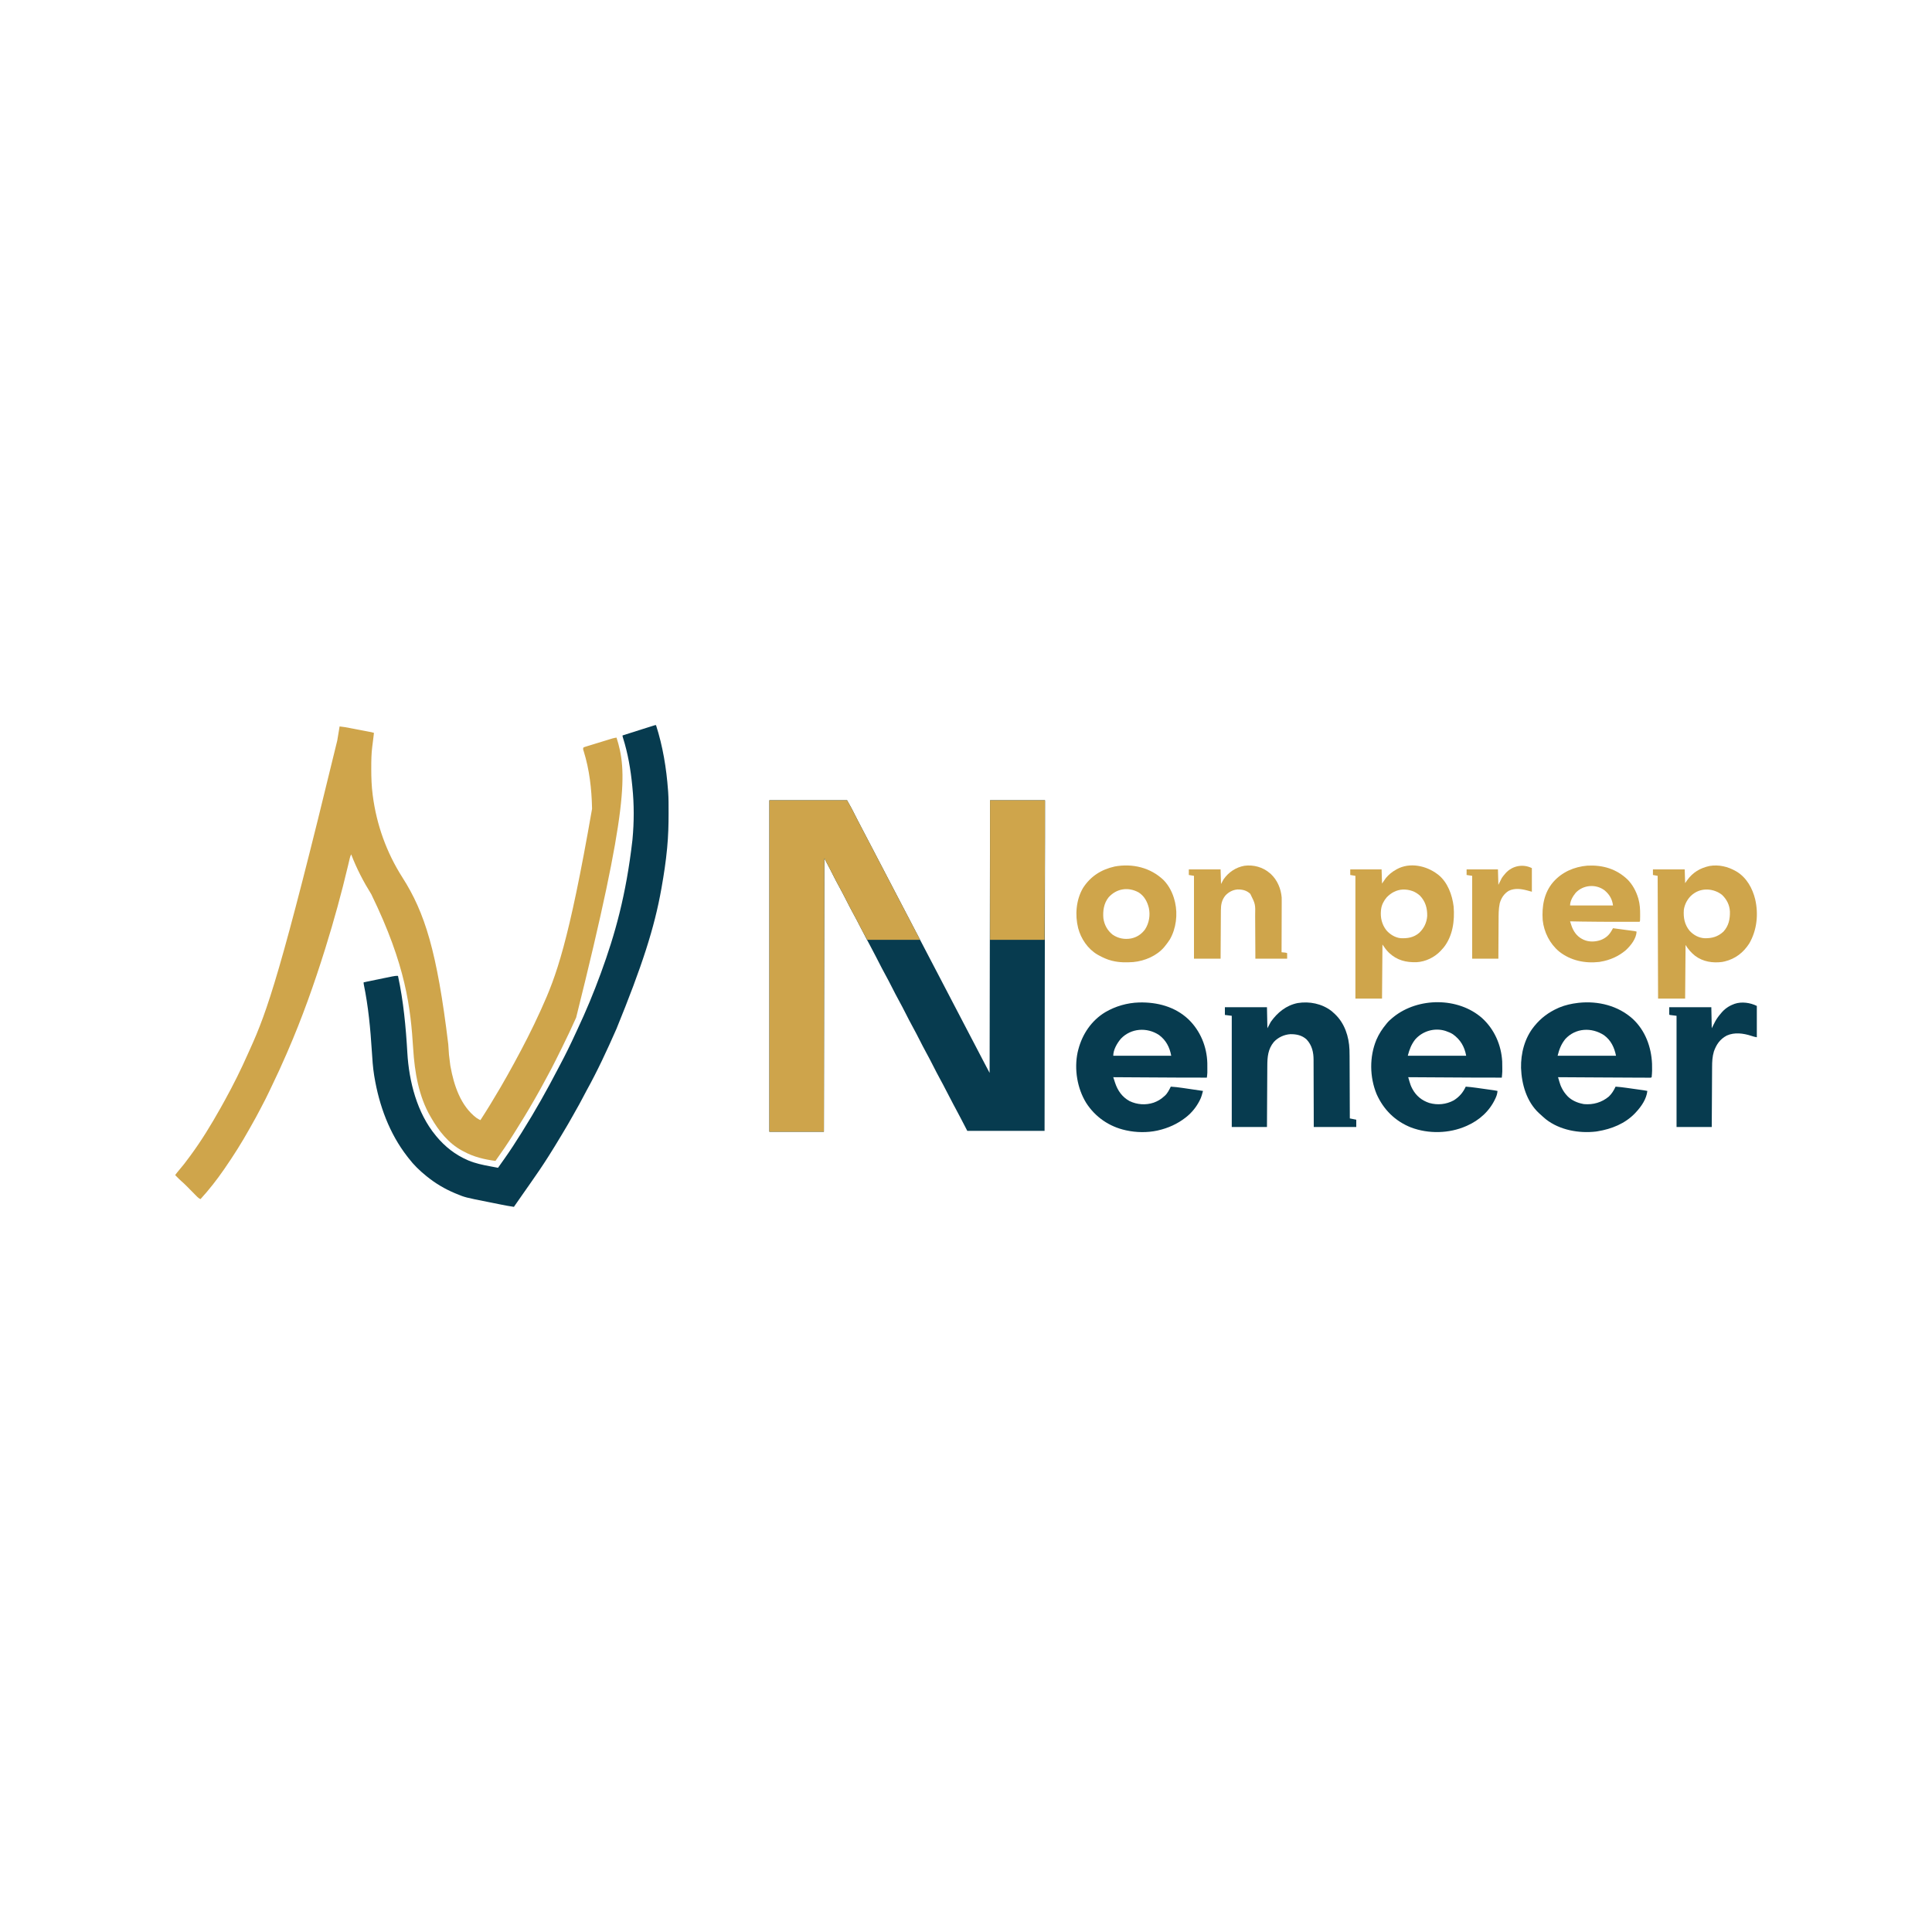
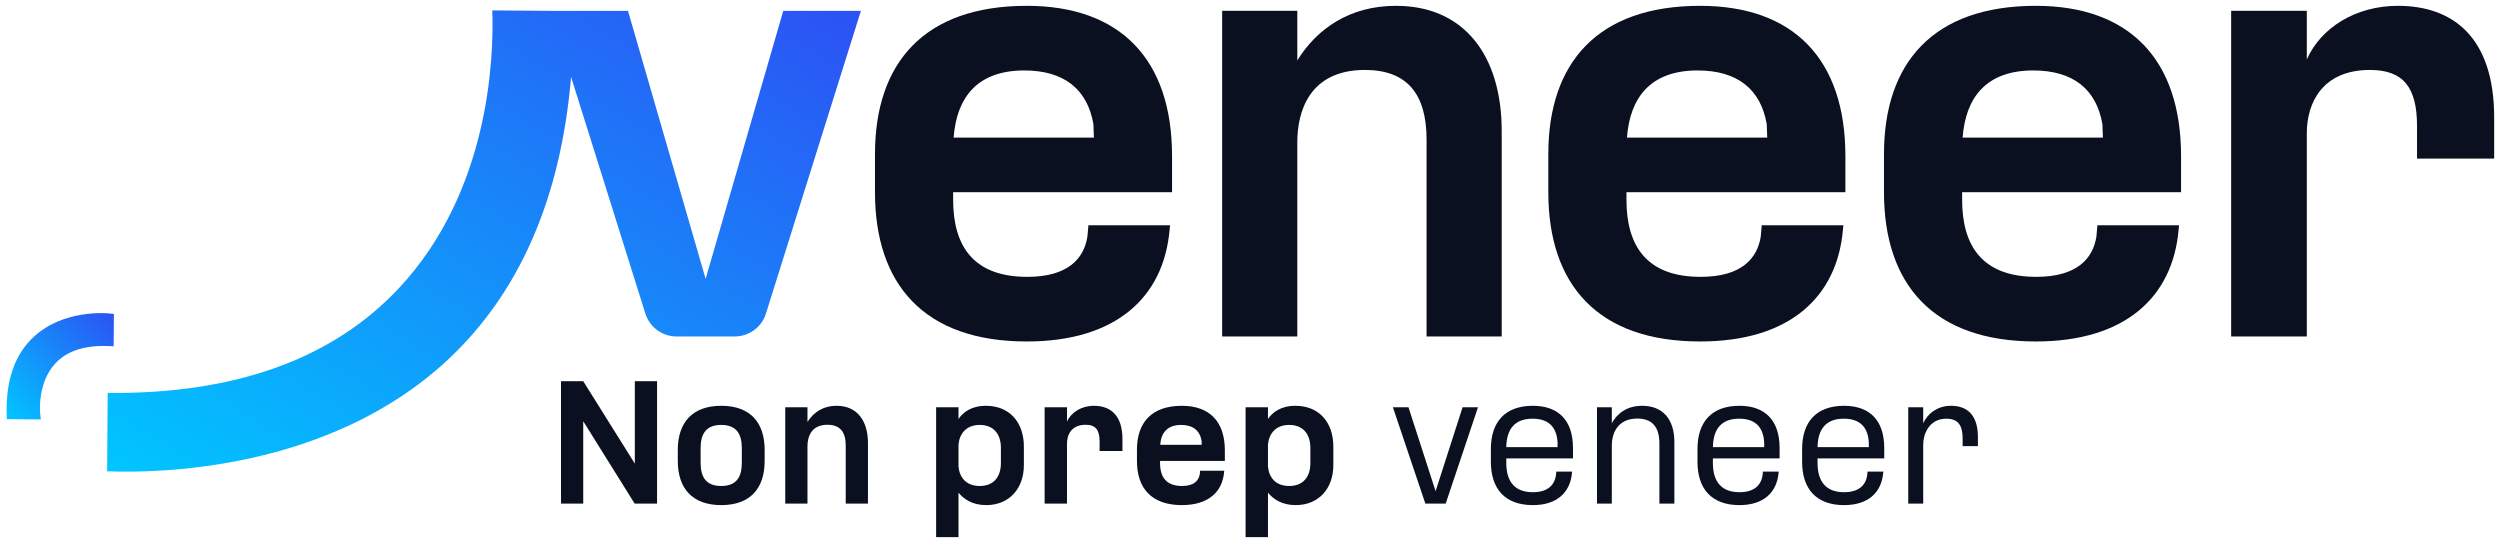
- <svg xmlns="http://www.w3.org/2000/svg" version="1.1" width="4500" height="4500">
-   <path d="M0 0 C59.73 0 119.46 0 181 0 C191.331 18.366 191.331 18.366 194.684 24.988 C195.256 26.109 195.256 26.109 195.841 27.253 C196.638 28.812 197.433 30.372 198.227 31.933 C200.302 36.012 202.388 40.086 204.473 44.16 C204.875 44.947 205.277 45.733 205.691 46.544 C208.913 52.843 212.185 59.114 215.496 65.366 C218.864 71.727 222.184 78.112 225.5 84.5 C229.292 91.803 233.096 99.098 236.938 106.375 C241.615 115.236 246.221 124.133 250.828 133.031 C254.196 139.533 257.58 146.025 261 152.5 C265.658 161.319 270.243 170.175 274.828 179.031 C278.196 185.533 281.58 192.025 285 198.5 C289.039 206.147 293.024 213.82 297 221.5 C301.41 230.018 305.84 238.525 310.317 247.009 C315.065 256.01 319.764 265.036 324.468 274.061 C326.977 278.874 329.489 283.687 332 288.5 C333 290.417 334 292.333 335 294.25 C335.495 295.199 335.99 296.147 336.5 297.125 C365 351.75 365 351.75 366.5 354.626 C367.499 356.539 368.497 358.453 369.496 360.366 C372.022 365.207 374.547 370.048 377.07 374.891 C381.655 383.686 386.246 392.478 390.875 401.25 C395.572 410.153 400.2 419.091 404.828 428.03 C408.196 434.532 411.58 441.025 415 447.5 C419.658 456.319 424.243 465.175 428.828 474.031 C432.196 480.533 435.58 487.025 439 493.5 C443.039 501.147 447.024 508.82 451 516.5 C455.41 525.018 459.84 533.525 464.317 542.009 C469.065 551.01 473.764 560.036 478.468 569.061 C481.474 574.828 484.484 580.594 487.493 586.361 C490.032 591.227 492.57 596.093 495.105 600.961 C495.622 601.952 496.138 602.942 496.67 603.963 C497.631 605.808 498.592 607.653 499.553 609.498 C503.995 618.021 508.503 626.505 513 635 C513.33 425.45 513.66 215.9 514 0 C556.24 0 598.48 0 642 0 C642 64.563 642 64.563 641.965 87.794 C641.96 91.469 641.955 95.145 641.95 98.821 C641.941 105.188 641.932 111.555 641.923 117.922 C641.909 127.388 641.896 136.855 641.882 146.321 C641.86 162.265 641.838 178.208 641.815 194.151 C641.792 209.891 641.77 225.631 641.748 241.371 C641.746 242.85 641.746 242.85 641.744 244.359 C641.737 249.368 641.73 254.378 641.722 259.387 C641.673 294.684 641.623 329.981 641.573 365.278 C641.524 399.526 641.476 433.774 641.427 468.022 C641.426 469.082 641.424 470.141 641.423 471.233 C641.408 481.874 641.393 492.514 641.378 503.155 C641.347 524.823 641.317 546.491 641.286 568.16 C641.285 569.155 641.283 570.151 641.282 571.177 C641.239 601.643 641.196 632.11 641.152 662.576 C641.151 663.439 641.15 664.303 641.149 665.192 C641.099 700.128 641.05 735.064 641 770 C581.6 770 522.2 770 461 770 C456.38 761.09 451.76 752.18 447 743 C442.601 734.591 438.187 726.194 433.684 717.84 C432.455 715.56 431.228 713.28 430 711 C429.688 710.42 429.375 709.84 429.054 709.242 C423.105 698.18 417.361 687.019 411.642 675.837 C407.246 667.245 402.807 658.691 398.125 650.25 C392.035 639.269 386.372 628.073 380.669 616.889 C375.892 607.528 371.106 598.187 366 589 C359.946 578.105 354.33 566.99 348.668 555.888 C343.892 546.528 339.105 537.187 334 528 C327.946 517.105 322.33 505.99 316.668 494.888 C311.892 485.528 307.105 476.187 302 467 C296.42 456.959 291.218 446.732 286 436.5 C278.148 421.093 278.148 421.093 269.938 405.875 C264.53 396.133 259.45 386.23 254.375 376.312 C253.957 375.497 253.54 374.681 253.11 373.84 C251.481 370.657 249.852 367.474 248.224 364.29 C242.833 353.757 237.317 343.295 231.703 332.879 C230.468 330.586 229.234 328.293 228 326 C227.531 325.129 227.531 325.129 227.052 324.239 C221.104 313.179 215.36 302.018 209.642 290.837 C205.246 282.245 200.807 273.691 196.125 265.25 C190.035 254.269 184.372 243.073 178.669 231.889 C173.892 222.528 169.105 213.187 164 204 C157.498 192.293 151.459 180.346 145.379 168.416 C144.968 167.61 144.556 166.803 144.133 165.973 C143.379 164.495 142.627 163.016 141.876 161.537 C137.343 152.642 132.651 143.837 128 135 C127.67 345.21 127.34 555.42 127 772 C85.09 772 43.18 772 0 772 C0 517.24 0 262.48 0 0 Z " fill="#073B4F" transform="translate(1792,1864)" />
-   <path d="M0 0 C8.319 0.752 16.456 2.326 24.648 3.906 C26.153 4.194 27.657 4.482 29.162 4.769 C32.297 5.369 35.432 5.971 38.567 6.575 C42.584 7.349 46.603 8.117 50.622 8.885 C53.721 9.477 56.819 10.071 59.917 10.666 C61.4 10.95 62.882 11.234 64.365 11.517 C66.43 11.912 68.495 12.31 70.56 12.709 C71.734 12.935 72.908 13.16 74.118 13.393 C77 14 77 14 80 15 C79.731 17.333 79.46 19.667 79.188 22 C79.101 22.747 79.014 23.494 78.924 24.263 C78.387 28.839 77.823 33.411 77.234 37.98 C77.037 39.523 77.037 39.523 76.835 41.096 C76.578 43.096 76.318 45.096 76.053 47.096 C73.953 63.481 73.758 79.751 73.75 96.25 C73.749 97.473 73.749 98.696 73.748 99.956 C73.765 119.81 74.427 139.308 77 159 C77.085 159.657 77.17 160.313 77.257 160.99 C86.143 229.263 109.379 293.923 146.447 351.976 C198.554 433.665 226.912 523.938 253.105 740.277 C254.561 764.735 254.561 764.735 257.75 789 C257.92 789.976 258.09 790.952 258.265 791.958 C266.16 835.624 281.913 883.992 318.738 911.758 C321.741 913.822 324.698 915.471 328 917 C343.956 892.372 359.202 867.341 374 842 C374.579 841.009 375.159 840.018 375.755 838.997 C385.447 822.383 394.842 805.618 404.053 788.735 C404.965 787.063 405.879 785.392 406.792 783.721 C428.179 744.517 448.72 704.635 467.122 663.939 C468.065 661.855 469.012 659.773 469.959 657.691 C504.189 582.367 533.571 504.768 588 192 C587.982 191.077 587.964 190.155 587.946 189.204 C586.986 145.155 581.851 100.545 568.74 58.355 C568.497 57.557 568.254 56.759 568.004 55.938 C567.676 54.899 567.676 54.899 567.342 53.84 C567 52 567 52 568 49 C570.775 47.811 570.775 47.811 574.536 46.656 C575.219 46.442 575.902 46.229 576.606 46.009 C578.873 45.304 581.145 44.617 583.418 43.93 C584.994 43.444 586.57 42.958 588.146 42.47 C591.455 41.449 594.767 40.436 598.08 39.429 C602.319 38.141 606.554 36.839 610.787 35.532 C614.829 34.285 618.874 33.044 622.918 31.805 C623.687 31.568 624.455 31.332 625.247 31.088 C627.436 30.417 629.626 29.75 631.817 29.085 C633.062 28.706 634.307 28.326 635.59 27.935 C638.724 27.076 641.786 26.466 645 26 C669.55 103.248 674.145 185.47 551 678 C550.707 678.658 550.414 679.316 550.112 679.994 C540.206 702.226 529.791 724.185 519 746 C518.504 747.003 518.008 748.006 517.497 749.039 C514.139 755.826 510.771 762.608 507.394 769.386 C506.277 771.629 505.161 773.873 504.046 776.118 C497.075 790.14 489.846 803.979 482.274 817.685 C480.554 820.81 478.868 823.951 477.188 827.098 C470.51 839.595 463.687 851.986 456.588 864.25 C454.888 867.194 453.201 870.145 451.516 873.098 C438.151 896.461 424.127 919.407 409.778 942.177 C408.054 944.914 406.337 947.656 404.621 950.398 C391.434 971.383 377.423 991.848 363 1012 C337.065 1008.606 312.044 1002.605 289 990 C287.798 989.367 286.597 988.734 285.395 988.102 C253.577 971.016 230.611 941.763 213 911 C212.629 910.368 212.258 909.737 211.876 909.086 C184.316 862.057 174.758 804.959 171.427 751.364 C165.4 655.549 154.759 557.062 73.879 391.021 C55.391 361.297 39.503 330.739 27 298 C25.416 300.917 24.482 303.646 23.726 306.874 C23.493 307.853 23.261 308.832 23.022 309.841 C22.649 311.441 22.649 311.441 22.27 313.074 C21.716 315.408 21.163 317.742 20.61 320.075 C20.318 321.313 20.026 322.552 19.725 323.827 C4.441 388.496 -13.207 452.567 -33 516 C-33.291 516.932 -33.581 517.865 -33.88 518.825 C-59.044 599.516 -87.346 679.218 -121.032 756.769 C-121.985 758.965 -122.934 761.162 -123.882 763.36 C-134.726 788.495 -146.191 813.311 -158.094 837.965 C-160.027 841.97 -161.943 845.983 -163.844 850.004 C-169.2 861.324 -174.781 872.474 -180.685 883.518 C-182.087 886.164 -183.464 888.822 -184.836 891.484 C-191.398 904.209 -198.268 916.72 -205.376 929.147 C-206.97 931.948 -208.545 934.759 -210.113 937.574 C-227.836 969.342 -247.273 1000.112 -268 1030 C-268.515 1030.747 -269.03 1031.493 -269.56 1032.262 C-286.172 1056.325 -304.268 1079.416 -324 1101 C-327.082 1099.628 -329.175 1098.066 -331.54 1095.671 C-332.552 1094.654 -332.552 1094.654 -333.584 1093.617 C-334.304 1092.883 -335.024 1092.15 -335.766 1091.395 C-336.518 1090.637 -337.27 1089.88 -338.045 1089.099 C-340.452 1086.675 -342.851 1084.244 -345.25 1081.812 C-347.635 1079.399 -350.022 1076.988 -352.412 1074.579 C-353.898 1073.082 -355.38 1071.581 -356.86 1070.078 C-360.838 1066.062 -364.911 1062.236 -369.209 1058.564 C-372.108 1056.032 -374.802 1053.305 -377.5 1050.562 C-378.036 1050.022 -378.572 1049.481 -379.125 1048.924 C-380.419 1047.618 -381.71 1046.309 -383 1045 C-379.86 1040.638 -376.591 1036.49 -373.048 1032.447 C-365.482 1023.805 -358.605 1014.71 -351.807 1005.458 C-350.165 1003.224 -348.513 1000.998 -346.859 998.773 C-321.399 964.258 -299.015 927.341 -278 890 C-277.59 889.274 -277.18 888.548 -276.758 887.8 C-274.272 883.39 -271.817 878.965 -269.384 874.526 C-268.434 872.792 -267.481 871.06 -266.526 869.33 C-247.387 834.573 -229.617 798.919 -213.603 762.616 C-212.003 759.007 -210.376 755.412 -208.738 751.82 C-168.695 663.8 -136.06 571.878 -5.486 32.941 C-4.756 28.523 -4.017 24.107 -3.277 19.691 C-2.178 13.129 -1.085 6.565 0 0 Z " fill="#CFA54B" transform="translate(791,1692)" />
-   <path d="M0 0 C15.867 49.293 24.239 100.441 28 152 C28.096 153.25 28.191 154.501 28.29 155.789 C29.394 171.599 29.246 187.472 29.25 203.312 C29.25 204.087 29.251 204.861 29.251 205.659 C29.259 232.213 28.55 258.553 26 285 C25.918 285.877 25.835 286.755 25.75 287.659 C22.891 317.99 18.323 348.01 13 378 C12.851 378.849 12.701 379.698 12.547 380.573 C-3.555 471.91 -32.717 561.618 -92 707 C-92.277 707.63 -92.554 708.26 -92.84 708.909 C-114.136 757.275 -136.554 805.71 -162.215 851.93 C-165.232 857.376 -168.083 862.904 -170.938 868.438 C-176.469 879.125 -182.353 889.59 -188.32 900.039 C-190.033 903.058 -191.723 906.089 -193.406 909.125 C-201.034 922.879 -208.956 936.421 -217.109 949.871 C-219.001 953.002 -220.88 956.142 -222.754 959.285 C-231.317 973.643 -240.066 987.871 -249 1002 C-249.651 1003.032 -250.302 1004.063 -250.973 1005.126 C-264.167 1025.998 -278.066 1046.335 -292.266 1066.532 C-295.183 1070.684 -298.091 1074.842 -301 1079 C-304.557 1084.083 -308.116 1089.165 -311.676 1094.246 C-318.144 1103.479 -324.595 1112.723 -331 1122 C-341.67 1120.493 -352.204 1118.454 -362.766 1116.332 C-364.091 1116.067 -364.091 1116.067 -365.443 1115.796 C-370.128 1114.857 -374.812 1113.915 -379.496 1112.97 C-383.309 1112.202 -387.124 1111.439 -390.939 1110.681 C-444.775 1099.991 -444.775 1099.991 -465.5 1091.375 C-466.51 1090.962 -467.52 1090.548 -468.561 1090.123 C-492.271 1080.182 -514.069 1067.207 -534 1051 C-534.529 1050.573 -535.059 1050.147 -535.604 1049.708 C-550.381 1037.719 -564.497 1024.184 -576 1009 C-577.021 1007.694 -578.043 1006.39 -579.066 1005.086 C-621.027 951.331 -644.882 885.837 -656 819 C-656.176 817.949 -656.353 816.899 -656.534 815.816 C-659.568 797.012 -660.741 778.117 -661.938 759.125 C-665.209 707.229 -670.104 655.016 -680.652 604.026 C-681 602 -681 602 -681 599 C-665.396 595.731 -649.785 592.499 -634.157 589.35 C-631.936 588.902 -629.716 588.451 -627.497 587.998 C-624.225 587.33 -620.953 586.67 -617.68 586.012 C-616.692 585.809 -615.705 585.606 -614.687 585.396 C-610.054 584.472 -605.754 583.744 -601 584 C-588.254 642.724 -582.681 703.111 -579.221 763.017 C-575.325 830.013 -556.705 903.311 -513 956 C-512.527 956.573 -512.054 957.146 -511.567 957.736 C-491.622 981.802 -467.52 1000.769 -438.75 1013.188 C-438.073 1013.484 -437.397 1013.781 -436.7 1014.087 C-420.835 1020.673 -404.072 1024.26 -387.25 1027.375 C-385.366 1027.732 -383.482 1028.09 -381.598 1028.449 C-377.067 1029.311 -372.534 1030.159 -368 1031 C-367.672 1030.534 -367.343 1030.069 -367.005 1029.589 C-365.476 1027.423 -363.947 1025.256 -362.418 1023.09 C-361.866 1022.308 -361.315 1021.526 -360.746 1020.721 C-357.957 1016.77 -355.165 1012.821 -352.363 1008.879 C-339.076 990.121 -326.608 970.797 -314.436 951.3 C-313.471 949.755 -312.505 948.211 -311.537 946.669 C-281.903 899.453 -254.449 850.805 -228.777 801.336 C-227.077 798.061 -225.365 794.794 -223.629 791.539 C-210.831 767.529 -198.861 743.105 -187.547 718.364 C-186.006 715.014 -184.443 711.675 -182.871 708.34 C-162.994 666.099 -145.047 622.838 -129 579 C-128.726 578.252 -128.452 577.504 -128.169 576.733 C-95.699 488.018 -69.772 396.538 -55 268 C-54.895 266.9 -54.895 266.9 -54.788 265.778 C-51.042 226.167 -50.92 184.572 -55 145 C-55.131 143.652 -55.261 142.304 -55.391 140.956 C-59.049 103.272 -65.476 65.66 -76.934 29.516 C-78 26 -78 26 -78 24 C-61.826 18.808 -45.64 13.654 -29.434 8.561 C-27.145 7.84 -24.856 7.119 -22.567 6.396 C-19.203 5.335 -15.838 4.276 -12.473 3.219 C-11.446 2.894 -10.419 2.569 -9.361 2.234 C-8.421 1.94 -7.481 1.645 -6.512 1.342 C-5.686 1.082 -4.86 0.822 -4.008 0.554 C-2 0 -2 0 0 0 Z " fill="#073B4F" transform="translate(1528,1689)" />
-   <path d="M0 0 C59.73 0 119.46 0 181 0 C191.331 18.366 191.331 18.366 194.684 24.988 C195.256 26.109 195.256 26.109 195.841 27.253 C196.638 28.812 197.433 30.372 198.227 31.933 C200.302 36.012 202.388 40.086 204.473 44.16 C204.875 44.947 205.277 45.733 205.691 46.544 C208.913 52.843 212.185 59.114 215.496 65.366 C218.864 71.727 222.184 78.112 225.5 84.5 C229.292 91.803 233.096 99.098 236.938 106.375 C241.615 115.236 246.221 124.133 250.828 133.031 C254.196 139.533 257.58 146.025 261 152.5 C265.658 161.319 270.243 170.175 274.828 179.031 C278.196 185.533 281.58 192.025 285 198.5 C289.039 206.147 293.024 213.82 297 221.5 C301.41 230.018 305.84 238.525 310.317 247.009 C315.065 256.01 319.764 265.036 324.468 274.061 C326.48 277.921 328.493 281.78 330.507 285.639 C331.497 287.535 332.485 289.431 333.473 291.328 C336.11 296.388 338.758 301.442 341.422 306.488 C341.979 307.547 342.536 308.605 343.109 309.695 C344.184 311.737 345.262 313.778 346.344 315.816 C346.823 316.729 347.303 317.642 347.797 318.582 C348.223 319.389 348.65 320.195 349.089 321.027 C350 323 350 323 350 325 C309.74 325 269.48 325 228 325 C222.395 315.036 216.918 305.129 211.744 294.952 C206.691 285.019 201.596 275.12 196.188 265.375 C190.079 254.352 184.394 243.115 178.669 231.89 C173.892 222.529 169.106 213.188 164 204 C157.498 192.293 151.459 180.346 145.379 168.416 C144.968 167.61 144.556 166.803 144.133 165.973 C143.379 164.495 142.627 163.016 141.876 161.537 C137.343 152.642 132.651 143.837 128 135 C127.67 345.21 127.34 555.42 127 772 C85.09 772 43.18 772 0 772 C0 517.24 0 262.48 0 0 Z " fill="#CEA44B" transform="translate(1792,1864)" />
-   <path d="M0 0 C29.392 27.092 43.584 65.686 45.246 105.084 C45.607 115.405 45.55 125.826 44.316 136.094 C42.658 137.752 40.661 137.215 38.445 137.22 C37.365 137.214 37.365 137.214 36.263 137.209 C35.487 137.209 34.711 137.209 33.911 137.209 C31.2 137.207 28.488 137.197 25.777 137.188 C23.769 137.184 21.761 137.18 19.753 137.177 C-14.218 137.102 -48.188 136.858 -82.157 136.648 C-92.163 136.587 -102.168 136.527 -112.174 136.467 C-132.677 136.344 -153.18 136.22 -173.684 136.094 C-172.894 138.828 -172.101 141.561 -171.306 144.293 C-171.084 145.064 -170.862 145.834 -170.633 146.628 C-169.116 151.825 -167.417 156.738 -164.871 161.531 C-164.532 162.186 -164.193 162.841 -163.844 163.516 C-160.768 169.272 -157.162 174.332 -152.684 179.094 C-152.043 179.787 -151.402 180.481 -150.742 181.195 C-141.738 190.045 -128.972 195.682 -116.684 198.094 C-114.951 198.434 -114.951 198.434 -113.184 198.781 C-91.933 200.679 -71.875 194.952 -55.402 181.188 C-48.538 174.746 -43.596 166.609 -39.684 158.094 C-31.141 158.709 -22.697 159.698 -14.219 160.906 C-12.982 161.08 -11.746 161.254 -10.472 161.433 C-7.881 161.798 -5.291 162.164 -2.7 162.532 C1.267 163.096 5.234 163.654 9.201 164.211 C11.728 164.567 14.255 164.924 16.781 165.281 C17.965 165.448 19.148 165.615 20.367 165.786 C22.02 166.022 22.02 166.022 23.707 166.262 C24.672 166.399 25.637 166.535 26.632 166.677 C29.212 167.078 31.761 167.561 34.316 168.094 C32.232 186.85 20.808 203.561 8.316 217.094 C7.451 218.041 6.586 218.989 5.695 219.965 C-17.438 244.198 -49.107 256.85 -81.684 262.094 C-82.87 262.287 -84.055 262.48 -85.277 262.68 C-125.066 267.335 -169.887 259.286 -201.934 234.156 C-203.531 232.818 -205.114 231.464 -206.684 230.094 C-207.527 229.36 -208.37 228.627 -209.238 227.871 C-211.752 225.644 -214.223 223.379 -216.684 221.094 C-217.35 220.493 -218.016 219.892 -218.703 219.273 C-246.978 192.668 -258.498 152.419 -259.871 114.723 C-260.634 80.573 -251.425 44.955 -229.684 18.094 C-229.236 17.541 -228.789 16.988 -228.328 16.418 C-213.318 -1.973 -195.36 -15.236 -173.684 -24.906 C-172.108 -25.61 -172.108 -25.61 -170.5 -26.328 C-157.006 -31.898 -142.159 -35.235 -127.684 -36.906 C-126.32 -37.073 -126.32 -37.073 -124.93 -37.242 C-80.02 -41.864 -33.978 -30.484 0 0 Z M-156.684 47.094 C-166.41 59.049 -170.965 71.22 -174.684 86.094 C-129.804 86.094 -84.924 86.094 -38.684 86.094 C-42.507 66.976 -50.448 50.018 -66.621 38.281 C-95.293 19.548 -132.747 21.081 -156.684 47.094 Z " fill="#073B4F" transform="translate(3802.684,2372.906)" />
-   <path d="M0 0 C42.006 -1.057 83.404 9.639 114.626 38.894 C142.679 65.819 157.929 102.701 158.982 141.529 C159.021 145.269 159.024 149.008 159.013 152.75 C159.017 154.016 159.02 155.283 159.024 156.587 C159.022 158.437 159.022 158.437 159.021 160.324 C159.019 161.427 159.018 162.53 159.017 163.666 C158.87 167.52 158.384 171.238 157.888 175.062 C115.914 175.18 73.942 174.874 31.969 174.617 C21.903 174.555 11.837 174.495 1.77 174.435 C-18.857 174.313 -39.485 174.188 -60.112 174.062 C-59.024 177.416 -57.924 180.767 -56.823 184.117 C-56.365 185.53 -56.365 185.53 -55.897 186.971 C-49.851 205.302 -39.465 220.121 -22.288 229.625 C-4.559 238.123 15.308 239.553 34.002 233.362 C43.121 230.01 50.721 225.708 57.888 219.062 C58.508 218.544 59.128 218.026 59.767 217.492 C66.208 211.756 70.076 203.685 73.888 196.062 C83.243 196.651 92.45 197.75 101.72 199.128 C103.091 199.329 104.463 199.53 105.834 199.729 C109.397 200.25 112.959 200.776 116.521 201.303 C120.175 201.842 123.829 202.377 127.483 202.912 C134.619 203.957 141.754 205.008 148.888 206.062 C148.261 208.305 147.631 210.547 147 212.789 C146.649 214.037 146.299 215.286 145.937 216.572 C144.718 220.627 143.222 224.319 141.263 228.062 C140.925 228.721 140.587 229.38 140.239 230.058 C132.961 243.823 123.005 256.279 110.888 266.062 C109.613 267.093 109.613 267.093 108.313 268.144 C89.212 283.024 67.486 292.769 43.888 298.062 C43.163 298.226 42.438 298.389 41.692 298.558 C19.194 303.36 -6.686 303.012 -29.112 298.062 C-29.891 297.896 -30.67 297.729 -31.473 297.558 C-69.517 289.202 -102.171 266.732 -123.183 233.906 C-144.11 200.051 -151.342 155.326 -143.151 116.292 C-142.816 114.88 -142.469 113.47 -142.112 112.062 C-141.908 111.255 -141.704 110.447 -141.494 109.615 C-132.072 73.593 -110.968 42.184 -78.789 22.652 C-54.893 8.671 -27.696 0.813 0 0 Z M-42.222 84.265 C-51.153 94.719 -60.112 110.039 -60.112 124.062 C-15.562 124.062 28.988 124.062 74.888 124.062 C71.302 104.342 62.766 87.729 46.313 75.652 C18.397 57.356 -18.747 59.747 -42.222 84.265 Z " fill="#073B4F" transform="translate(2653.112,2334.938)" />
-   <path d="M0 0 C28.584 26.007 44.735 62.577 46.871 101.078 C46.992 106.155 47.058 111.23 47.082 116.309 C47.087 117.263 47.091 118.218 47.096 119.201 C47.094 120.136 47.092 121.072 47.09 122.035 C47.088 122.858 47.087 123.682 47.086 124.53 C46.892 129.264 46.414 133.969 45.957 138.684 C3.983 138.802 -37.989 138.495 -79.962 138.238 C-90.028 138.177 -100.094 138.117 -110.16 138.057 C-130.788 137.934 -151.416 137.81 -172.043 137.684 C-171.253 140.418 -170.459 143.152 -169.663 145.885 C-169.33 147.041 -169.33 147.041 -168.989 148.221 C-167.482 153.386 -165.813 158.289 -163.293 163.059 C-162.955 163.712 -162.617 164.365 -162.269 165.037 C-153.636 181.126 -140.299 191.987 -123.02 197.68 C-103.801 203.182 -83.677 201.174 -66.043 191.684 C-53.152 183.604 -44.4 173.52 -38.043 159.684 C-29.5 160.299 -21.056 161.287 -12.578 162.496 C-11.342 162.67 -10.106 162.844 -8.832 163.023 C-6.241 163.388 -3.65 163.754 -1.06 164.122 C2.907 164.685 6.874 165.243 10.842 165.801 C13.368 166.157 15.895 166.514 18.422 166.871 C19.605 167.038 20.788 167.204 22.008 167.376 C23.661 167.612 23.661 167.612 25.347 167.852 C26.312 167.988 27.278 168.125 28.272 168.266 C30.852 168.667 33.401 169.151 35.957 169.684 C35.451 175.516 34.271 180.13 31.832 185.434 C31.363 186.472 31.363 186.472 30.884 187.532 C17.566 216.468 -6.151 237.884 -35.043 250.684 C-35.967 251.097 -35.967 251.097 -36.908 251.518 C-76.77 269.087 -124.727 270.067 -165.47 254.772 C-202.53 240.04 -229.591 213.221 -245.707 176.938 C-261.963 137.343 -262.649 90.231 -246.168 50.577 C-240.27 36.897 -232.579 25.135 -223.043 13.684 C-222.53 13.047 -222.017 12.41 -221.489 11.754 C-217.751 7.209 -213.594 3.405 -209.043 -0.316 C-208.083 -1.103 -207.123 -1.889 -206.133 -2.699 C-148.824 -48.664 -55.578 -49.048 0 0 Z M-155.489 49.438 C-164.934 61.461 -169.076 72.807 -173.043 87.684 C-128.163 87.684 -83.283 87.684 -37.043 87.684 C-40.899 66.476 -50.286 50.341 -67.938 37.656 C-72.754 34.597 -77.646 32.497 -83.043 30.684 C-84.372 30.206 -84.372 30.206 -85.727 29.719 C-110.688 22.036 -138.276 30.053 -155.489 49.438 Z " fill="#073B4F" transform="translate(3452.043,2371.316)" />
-   <path d="M0 0 C1.587 1.368 3.148 2.766 4.688 4.188 C5.65 5.059 6.613 5.93 7.605 6.828 C30.571 28.268 40.666 59.35 41.867 90.192 C42.19 100.635 42.179 111.087 42.194 121.535 C42.203 126.072 42.229 130.61 42.254 135.147 C42.297 143.703 42.326 152.259 42.349 160.815 C42.376 170.571 42.42 180.327 42.465 190.083 C42.558 210.118 42.629 230.153 42.688 250.188 C50.112 251.673 50.112 251.673 57.688 253.188 C57.688 258.798 57.688 264.408 57.688 270.188 C25.017 270.188 -7.652 270.188 -41.312 270.188 C-41.338 258.017 -41.364 245.847 -41.391 233.309 C-41.416 225.584 -41.442 217.859 -41.473 210.135 C-41.521 197.883 -41.566 185.63 -41.583 173.378 C-41.597 164.453 -41.624 155.528 -41.667 146.603 C-41.69 141.883 -41.705 137.163 -41.704 132.442 C-41.704 127.987 -41.722 123.533 -41.754 119.079 C-41.762 117.455 -41.764 115.831 -41.758 114.207 C-41.704 96.183 -45.364 79.766 -58.113 66.191 C-68.737 56.511 -81.681 53.819 -95.664 53.98 C-110.093 54.799 -124.566 61.468 -134.312 72.188 C-148.014 88.612 -149.437 107.351 -149.518 127.827 C-149.527 129.385 -149.537 130.943 -149.548 132.501 C-149.575 136.703 -149.596 140.904 -149.616 145.106 C-149.638 149.508 -149.665 153.909 -149.692 158.311 C-149.742 166.633 -149.787 174.956 -149.83 183.278 C-149.889 194.533 -149.955 205.788 -150.021 217.043 C-150.124 234.758 -150.217 252.473 -150.312 270.188 C-177.373 270.188 -204.433 270.188 -232.312 270.188 C-232.312 184.718 -232.312 99.248 -232.312 11.188 C-237.593 10.527 -242.873 9.867 -248.312 9.188 C-248.312 3.248 -248.312 -2.692 -248.312 -8.812 C-215.972 -8.812 -183.632 -8.812 -150.312 -8.812 C-149.982 7.357 -149.653 23.527 -149.312 40.188 C-146.673 35.237 -144.032 30.288 -141.312 25.188 C-125.88 3.543 -105.554 -13.11 -78.953 -18.492 C-51.324 -22.974 -22.397 -17.174 0 0 Z " fill="#073B4F" transform="translate(3101.312,2354.812)" />
-   <path d="M0 0 C42.24 0 84.48 0 128 0 C128 64.382 128 64.382 127.908 87.051 C127.898 89.709 127.888 92.368 127.879 95.026 C127.858 100.597 127.837 106.168 127.815 111.739 C127.783 119.792 127.753 127.845 127.722 135.898 C127.673 148.983 127.623 162.069 127.573 175.154 C127.524 187.818 127.475 200.483 127.427 213.147 C127.424 213.944 127.421 214.74 127.418 215.561 C127.394 221.798 127.371 228.034 127.347 234.271 C127.233 264.514 127.116 294.757 127 325 C85.09 325 43.18 325 0 325 C0 217.75 0 110.5 0 0 Z " fill="#CFA54B" transform="translate(2306,1864)" />
-   <path d="M0 0 C0.851 0.483 1.702 0.967 2.578 1.465 C25.454 15.659 38.861 40.063 45.152 65.574 C53.156 100.229 49.298 137.796 31.25 168.688 C17.584 189.867 -1.063 204.299 -25.695 210.309 C-26.786 210.537 -27.876 210.765 -29 211 C-29.909 211.191 -30.818 211.382 -31.754 211.578 C-54.01 214.471 -76.282 211.04 -94.539 197.457 C-103.547 190.342 -111.092 181.846 -117 172 C-117.33 213.25 -117.66 254.5 -118 297 C-138.79 297 -159.58 297 -181 297 C-181.33 202.62 -181.66 108.24 -182 11 C-185.63 10.34 -189.26 9.68 -193 9 C-193 4.71 -193 0.42 -193 -4 C-168.58 -4 -144.16 -4 -119 -4 C-118.67 6.56 -118.34 17.12 -118 28 C-116.515 25.855 -115.03 23.71 -113.5 21.5 C-100.417 3.081 -83.066 -7.302 -61 -12 C-39.509 -15.536 -18.635 -10.674 0 0 Z M-99 53 C-99.779 53.587 -100.557 54.173 -101.359 54.777 C-111.831 63.369 -119.053 76.551 -121 90 C-122.315 108.284 -119.507 124.378 -107.594 138.941 C-98.277 149.012 -86.17 155.658 -72.266 156.336 C-55.278 156.641 -41.677 152.755 -28.879 141.043 C-16.502 127.586 -13.344 111.868 -13.691 94.242 C-14.35 79.035 -21.127 65.709 -32.113 55.262 C-51.233 40.282 -79.223 38.098 -99 53 Z " fill="#CFA54B" transform="translate(4043,2029)" />
-   <path d="M0 0 C0.677 0.503 1.354 1.005 2.051 1.523 C23.888 18.893 34.614 48.721 37.804 75.578 C40.491 108.743 35.832 144.117 14.562 170.938 C13.064 172.645 11.543 174.333 10 176 C9.242 176.849 8.484 177.699 7.703 178.574 C-6.511 193.741 -27.544 204.042 -48.388 205.124 C-73.345 205.879 -94.018 200.741 -112.719 183.254 C-118.752 177.293 -123.237 171.145 -128 164 C-128.33 205.58 -128.66 247.16 -129 290 C-149.46 290 -169.92 290 -191 290 C-191 195.62 -191 101.24 -191 4 C-196.94 3.01 -196.94 3.01 -203 2 C-203 -2.29 -203 -6.58 -203 -11 C-178.91 -11 -154.82 -11 -130 -11 C-129.67 -0.11 -129.34 10.78 -129 22 C-126.03 17.71 -123.06 13.42 -120 9 C-113.285 1.141 -106.062 -4.991 -97 -10 C-96.225 -10.459 -95.451 -10.918 -94.652 -11.391 C-64.569 -28.064 -26.114 -19.811 0 0 Z M-118.125 54.062 C-124.343 61.325 -129.802 71.4 -131 81 C-131.143 82.074 -131.286 83.148 -131.434 84.254 C-133.138 101.102 -129.526 116.911 -119.117 130.465 C-111.082 140.086 -98.49 147.973 -85.784 149.217 C-69.451 150.031 -55.13 147.7 -42.371 136.742 C-31.229 126.148 -24.837 113.034 -23.762 97.574 C-23.416 79.477 -27.762 63.733 -40.523 50.289 C-51.521 40.124 -65.327 35.652 -80.145 35.852 C-95.283 36.639 -107.713 43.312 -118.125 54.062 Z " fill="#CFA54B" transform="translate(3348,2036)" />
-   <path d="M0 0 C11.436 11.778 19.439 26.594 24.188 42.25 C24.422 43.02 24.657 43.79 24.899 44.583 C28.366 56.849 29.057 69.126 28.938 81.812 C28.936 83.177 28.935 84.542 28.936 85.906 C28.891 95.781 28.891 95.781 27.75 98.062 C13.313 98.093 -1.125 98.114 -15.562 98.125 C-16.633 98.126 -17.704 98.127 -18.808 98.128 C-48.105 98.148 -77.394 98.049 -106.688 97.562 C-107.767 97.545 -107.767 97.545 -108.869 97.526 C-117.329 97.385 -125.79 97.231 -134.25 97.062 C-133.479 99.443 -132.702 101.822 -131.922 104.199 C-131.706 104.866 -131.491 105.533 -131.269 106.22 C-126.857 119.616 -119.252 131.045 -106.629 137.887 C-105.451 138.469 -105.451 138.469 -104.25 139.062 C-103.64 139.378 -103.031 139.694 -102.402 140.02 C-89.869 145.611 -75.002 144.95 -62.333 140.37 C-51.107 135.863 -43.471 129.252 -37.496 118.762 C-36.883 117.691 -36.27 116.621 -35.638 115.518 C-35.18 114.708 -34.722 113.897 -34.25 113.062 C-26.899 114.037 -19.548 115.016 -12.198 115.998 C-9.697 116.332 -7.195 116.665 -4.693 116.996 C-1.101 117.473 2.491 117.953 6.082 118.434 C7.204 118.582 8.326 118.73 9.482 118.882 C10.523 119.022 11.564 119.162 12.636 119.306 C14.012 119.49 14.012 119.49 15.415 119.676 C17.75 120.062 17.75 120.062 20.75 121.062 C19.603 137.879 7.605 152.875 -4.25 164.062 C-21.089 178.525 -41.424 187.462 -63.25 191.062 C-64.27 191.246 -65.289 191.429 -66.34 191.617 C-99.613 195.406 -133.121 188.463 -159.605 167.426 C-181.417 149.343 -195.035 122.348 -198.004 94.223 C-200.192 62.177 -195.024 30.615 -173.566 5.562 C-152.979 -17.889 -124.783 -30.022 -94 -32.688 C-58.011 -34.462 -26.202 -25.216 0 0 Z M-121.254 30.656 C-127.801 38.549 -134.25 49.627 -134.25 60.062 C-101.25 60.062 -68.25 60.062 -34.25 60.062 C-36.119 45.114 -42.471 34.537 -53.875 24.848 C-74.414 9.409 -103.8 11.989 -121.254 30.656 Z " fill="#CFA54B" transform="translate(3791.25,2048.938)" />
-   <path d="M0 0 C12.844 13.228 21.359 30.25 25.75 48.062 C26.068 49.315 26.387 50.568 26.715 51.859 C33.141 80.238 29.161 112.686 14.664 138.039 C11.333 143.3 7.659 148.219 3.75 153.062 C3.125 153.854 2.5 154.645 1.855 155.461 C-15.548 176.345 -43.849 188.332 -70.477 190.868 C-86.784 192.013 -103.315 192.009 -119.25 188.062 C-119.924 187.896 -120.598 187.73 -121.292 187.559 C-131.965 184.805 -141.629 180.389 -151.25 175.062 C-152.237 174.519 -153.225 173.975 -154.242 173.414 C-176.611 160.122 -192.477 136.674 -199.036 111.728 C-206.676 81.204 -203.854 46.207 -187.922 18.695 C-170.542 -8.674 -145.386 -24.612 -114.07 -31.652 C-72.694 -39.333 -30.496 -29.305 0 0 Z M-128.035 40.035 C-139.314 54.083 -141.767 71.619 -140.25 89.062 C-138.107 104.242 -130.737 117.627 -118.648 127.102 C-105.637 135.913 -91.418 138.572 -76.062 136 C-62.382 133.294 -51.159 125.804 -43.062 114.562 C-33.72 99.96 -30.713 81.756 -34.377 64.836 C-38.02 50.041 -45.002 36.989 -58.188 28.625 C-82.535 15.338 -109.419 19.463 -128.035 40.035 Z " fill="#CFA54B" transform="translate(2710.25,2049.938)" />
-   <path d="M0 0 C0 24.09 0 48.18 0 73 C-4.769 72.205 -8.555 71.189 -13.062 69.625 C-31.267 63.695 -52.073 60.874 -70 69 C-85.683 77.305 -94.132 89.523 -100 106 C-103.65 118.072 -104.155 129.718 -104.205 142.25 C-104.215 143.779 -104.225 145.307 -104.235 146.835 C-104.262 150.961 -104.283 155.086 -104.303 159.212 C-104.325 163.532 -104.353 167.852 -104.379 172.172 C-104.429 180.342 -104.474 188.512 -104.517 196.682 C-104.576 207.73 -104.642 218.778 -104.708 229.826 C-104.812 247.217 -104.905 264.609 -105 282 C-132.06 282 -159.12 282 -187 282 C-187 196.53 -187 111.06 -187 23 C-192.28 22.34 -197.56 21.68 -203 21 C-203.33 20.67 -203.66 20.34 -204 20 C-204 14.39 -204 8.78 -204 3 C-171.66 3 -139.32 3 -106 3 C-105.67 19.17 -105.34 35.34 -105 52 C-101.398 44.888 -101.398 44.888 -97.822 37.762 C-94.25 30.813 -90.071 24.928 -85 19 C-84.343 18.199 -83.687 17.399 -83.01 16.574 C-75.236 7.14 -65.436 0.251 -54 -4 C-53.198 -4.318 -52.396 -4.637 -51.57 -4.965 C-35.297 -10.465 -15.148 -7.574 0 0 Z " fill="#073B4F" transform="translate(4092,2343)" />
-   <path d="M0 0 C0.739 0.645 1.477 1.289 2.238 1.953 C17.179 15.888 25.639 36.137 27.272 56.367 C27.364 59.787 27.372 63.194 27.341 66.615 C27.341 67.895 27.341 69.174 27.342 70.493 C27.343 73.953 27.325 77.412 27.304 80.872 C27.285 84.506 27.284 88.14 27.28 91.775 C27.271 98.634 27.246 105.494 27.216 112.353 C27.182 120.172 27.166 127.991 27.151 135.81 C27.12 151.873 27.067 167.937 27 184 C27.687 184.061 28.374 184.121 29.082 184.184 C29.983 184.267 30.884 184.351 31.812 184.438 C33.152 184.559 33.152 184.559 34.52 184.684 C37 185 37 185 40 186 C40 190.29 40 194.58 40 199 C15.58 199 -8.84 199 -34 199 C-34.037 190.211 -34.075 181.422 -34.113 172.367 C-34.147 166.069 -34.183 159.77 -34.222 153.472 C-34.272 145.326 -34.317 137.18 -34.346 129.035 C-34.37 122.582 -34.403 116.13 -34.449 109.677 C-34.472 106.266 -34.491 102.856 -34.498 99.445 C-33.87 71.903 -33.87 71.903 -45.852 47.906 C-54.406 39.863 -64.043 37.606 -75.52 37.723 C-86.582 38.604 -96.219 43.717 -103.75 51.75 C-112.36 62.217 -114.294 73.211 -114.319 86.383 C-114.329 87.603 -114.339 88.824 -114.349 90.081 C-114.375 93.405 -114.392 96.728 -114.405 100.052 C-114.42 103.534 -114.447 107.016 -114.473 110.498 C-114.519 117.082 -114.556 123.665 -114.589 130.249 C-114.631 138.485 -114.687 146.721 -114.742 154.957 C-114.841 169.638 -114.919 184.319 -115 199 C-135.46 199 -155.92 199 -177 199 C-177 135.31 -177 71.62 -177 6 C-182.94 5.01 -182.94 5.01 -189 4 C-189 -0.29 -189 -4.58 -189 -9 C-164.58 -9 -140.16 -9 -115 -9 C-114.67 2.22 -114.34 13.44 -114 25 C-112.02 21.37 -110.04 17.74 -108 14 C-96.167 -2.581 -79.789 -13.715 -59.652 -17.434 C-38.314 -20.319 -16.174 -14.259 0 0 Z " fill="#CFA54B" transform="translate(2958,2034)" />
-   <path d="M0 0 C0 18.15 0 36.3 0 55 C-3.63 54.01 -7.26 53.02 -11 52 C-25.144 48.207 -40.44 46.22 -54 53 C-64.942 59.69 -71.492 69.888 -74.864 82.139 C-77.644 95.333 -77.478 108.502 -77.512 121.938 C-77.529 124.515 -77.547 127.093 -77.566 129.671 C-77.609 135.72 -77.638 141.768 -77.661 147.817 C-77.691 155.394 -77.741 162.97 -77.791 170.547 C-77.88 184.031 -77.938 197.515 -78 211 C-98.13 211 -118.26 211 -139 211 C-139 147.31 -139 83.62 -139 18 C-143.29 17.34 -147.58 16.68 -152 16 C-152 11.71 -152 7.42 -152 3 C-127.91 3 -103.82 3 -79 3 C-78.505 20.82 -78.505 20.82 -78 39 C-75.36 33.72 -72.72 28.44 -70 23 C-67.712 19.695 -65.653 16.929 -63 14 C-62.308 13.181 -61.616 12.363 -60.902 11.52 C-45.46 -5.521 -20.752 -10.376 0 0 Z " fill="#CFA54B" transform="translate(3568,2022)" />
+ <svg xmlns="http://www.w3.org/2000/svg" viewBox="530.543 446.76 858.642 186.48">
+   <defs>
+     <linearGradient id="brand" x1="0" y1="1" x2="1" y2="0">
+       <stop stop-color="#00c6ff" />
+       <stop offset="1" stop-color="#2c51f4" />
+     </linearGradient>
+   </defs>
+   <path fill="#0b1020" d="M906.253 494.012 L906.079 489.368 C904.015 477.495 896.101 470.957 882.335 470.957 C866.162 470.957 859.107 480.248 858.073 494.012 Z M831.06 499.692 C831.06 468.375 847.923 448.76 883.195 448.76 C915.2 448.76 933.094 467 933.094 500.38 L933.094 512.768 L857.901 512.768 L857.901 515.348 C857.901 531.181 864.784 541.846 883.367 541.846 C897.477 541.846 902.812 535.481 904.015 528.082 L904.359 524.125 L932.407 524.125 L932.235 525.846 C930.169 548.73 913.996 564.043 883.195 564.043 C847.923 564.043 831.06 544.428 831.06 512.768 Z" />
+   <path fill="#0b1020" d="M976.113 467.515 C982.824 456.675 994.008 448.76 1010.009 448.76 C1033.411 448.76 1046.315 465.795 1046.315 491.777 L1046.315 562.323 L1020.506 562.323 L1020.506 494.702 C1020.506 479.215 1013.967 470.784 999.341 470.784 C979.898 470.784 976.113 485.582 976.113 495.562 L976.113 562.323 L950.303 562.323 L950.303 450.48 L976.113 450.48 Z" />
+   <path fill="#0b1020" d="M1137.514 494.012 L1137.34 489.368 C1135.276 477.495 1127.362 470.957 1113.596 470.957 C1097.423 470.957 1090.368 480.248 1089.334 494.012 Z M1062.321 499.692 C1062.321 468.375 1079.184 448.76 1114.456 448.76 C1146.461 448.76 1164.355 467 1164.355 500.38 L1164.355 512.768 L1089.162 512.768 L1089.162 515.348 C1089.162 531.181 1096.045 541.846 1114.628 541.846 C1128.738 541.846 1134.073 535.481 1135.276 528.082 L1135.62 524.125 L1163.668 524.125 L1163.496 525.846 C1161.43 548.73 1145.257 564.043 1114.456 564.043 C1079.184 564.043 1062.321 544.428 1062.321 512.768 Z" />
+   <path fill="#0b1020" d="M1252.8 494.012 L1252.626 489.368 C1250.562 477.495 1242.648 470.957 1228.882 470.957 C1212.709 470.957 1205.654 480.248 1204.62 494.012 Z M1177.607 499.692 C1177.607 468.375 1194.47 448.76 1229.742 448.76 C1261.747 448.76 1279.641 467 1279.641 500.38 L1279.641 512.768 L1204.448 512.768 L1204.448 515.348 C1204.448 531.181 1211.331 541.846 1229.914 541.846 C1244.024 541.846 1249.359 535.481 1250.562 528.082 L1250.906 524.125 L1278.954 524.125 L1278.782 525.846 C1276.716 548.73 1260.543 564.043 1229.742 564.043 C1194.47 564.043 1177.607 544.428 1177.607 512.768 Z" />
+   <path fill="#0b1020" d="M1322.832 467.171 C1327.649 456.331 1339.523 448.76 1354.149 448.76 C1372.732 448.76 1387.185 459.256 1387.185 487.132 L1387.185 501.239 L1360.686 501.239 L1360.686 490.055 C1360.686 476.807 1356.04 470.784 1344.512 470.784 C1328.167 470.784 1322.832 482.14 1322.832 492.465 L1322.832 562.323 L1296.85 562.323 L1296.85 450.48 L1322.832 450.48 Z" />
+   <path fill="#0b1020" d="M723.223 577.684 L730.859 577.684 L748.575 605.988 L748.575 577.684 L756.211 577.684 L756.211 619.735 L748.524 619.735 L730.859 591.429 L730.859 619.735 L723.223 619.735 Z" />
+   <path fill="#0b1020" d="M778.252 613.676 C783.545 613.676 785.328 610.52 785.328 605.735 L785.328 600.644 C785.328 595.908 783.545 592.702 778.252 592.702 C772.957 592.702 771.175 595.908 771.175 600.644 L771.175 605.735 C771.175 610.52 772.957 613.676 778.252 613.676 M763.335 605.073 L763.335 601.305 C763.335 591.939 768.274 586.133 778.252 586.133 C788.28 586.133 793.168 591.939 793.168 601.305 L793.168 605.073 C793.168 614.44 788.28 620.243 778.252 620.243 C768.274 620.243 763.335 614.44 763.335 605.073" />
+   <path fill="#0b1020" d="M807.877 591.683 C809.862 588.476 813.171 586.134 817.906 586.134 C824.829 586.134 828.647 591.176 828.647 598.861 L828.647 619.735 L821.011 619.735 L821.011 599.726 C821.011 595.144 819.076 592.649 814.749 592.649 C808.998 592.649 807.877 597.029 807.877 599.981 L807.877 619.735 L800.241 619.735 L800.241 586.644 L807.877 586.644 Z" />
+   <path fill="#0b1020" d="M867.028 613.676 C872.22 613.676 874.308 610.063 874.308 605.886 L874.308 600.491 C874.308 596.367 872.22 592.702 867.028 592.702 C862.395 592.702 860.105 595.705 859.748 599.423 L859.748 607.007 C860.105 610.724 862.344 613.676 867.028 613.676 M859.748 590.665 C861.275 588.375 864.177 586.133 869.166 586.133 C877.312 586.133 882.199 591.837 882.199 600.133 L882.199 606.547 C882.199 614.337 877.363 620.243 869.268 620.243 C864.432 620.243 861.479 618.106 859.748 615.966 L859.748 631.24 L852.061 631.24 L852.061 586.644 L859.748 586.644 Z" />
+   <path fill="#0b1020" d="M897.01 591.582 C898.436 588.375 901.948 586.134 906.276 586.134 C911.773 586.134 916.05 589.24 916.05 597.487 L916.05 601.66 L908.21 601.66 L908.21 598.352 C908.21 594.433 906.835 592.649 903.425 592.649 C898.588 592.649 897.01 596.01 897.01 599.066 L897.01 619.735 L889.324 619.735 L889.324 586.644 L897.01 586.644 Z" />
+   <path fill="#0b1020" d="M943.283 599.524 L943.233 598.149 C942.622 594.638 940.28 592.702 936.207 592.702 C931.422 592.702 929.335 595.451 929.03 599.524 Z M921.037 601.202 C921.037 591.938 926.026 586.134 936.463 586.134 C945.931 586.134 951.225 591.53 951.225 601.407 L951.225 605.073 L928.979 605.073 L928.979 605.837 C928.979 610.519 931.015 613.676 936.513 613.676 C940.687 613.676 942.265 611.793 942.622 609.604 L942.724 608.433 L951.022 608.433 L950.971 608.939 C950.36 615.712 945.574 620.242 936.463 620.242 C926.026 620.242 921.037 614.439 921.037 605.073 Z" />
+   <path fill="#0b1020" d="M973.316 613.676 C978.509 613.676 980.596 610.063 980.596 605.886 L980.596 600.491 C980.596 596.367 978.509 592.702 973.316 592.702 C968.684 592.702 966.393 595.705 966.036 599.423 L966.036 607.007 C966.393 610.724 968.633 613.676 973.316 613.676 M966.036 590.665 C967.563 588.375 970.465 586.133 975.454 586.133 C983.6 586.133 988.487 591.837 988.487 600.133 L988.487 606.547 C988.487 614.337 983.651 620.243 975.556 620.243 C970.719 620.243 967.767 618.106 966.036 615.966 L966.036 631.24 L958.349 631.24 L958.349 586.644 L966.036 586.644 Z" />
+   <path fill="#0b1020" d="M1014.294 586.643 L1023.609 615.456 L1032.875 586.643 L1038.169 586.643 L1027.071 619.734 L1020.097 619.734 L1008.948 586.643 Z" />
+   <path fill="#0b1020" d="M1065.504 600.337 L1065.504 598.761 C1065.199 593.008 1061.992 590.563 1056.9 590.563 C1050.945 590.563 1047.992 593.974 1047.89 600.337 Z M1042.595 600.949 C1042.595 591.785 1047.381 586.133 1057.003 586.133 C1065.656 586.133 1070.798 590.971 1070.798 600.643 L1070.798 604.207 L1047.89 604.207 L1047.89 605.784 C1047.89 612.251 1050.894 615.815 1057.003 615.815 C1062.043 615.815 1064.587 613.422 1064.995 609.603 L1065.046 608.737 L1070.493 608.737 L1070.442 609.246 C1069.831 615.762 1065.453 620.243 1057.003 620.243 C1047.381 620.243 1042.595 614.592 1042.595 605.377 Z" />
+   <path fill="#0b1020" d="M1084.134 592.09 C1085.814 589.087 1088.97 586.133 1094.571 586.133 C1101.595 586.133 1105.617 590.716 1105.617 598.557 L1105.617 619.735 L1100.475 619.735 L1100.475 599.065 C1100.475 593.415 1097.981 590.514 1092.891 590.514 C1085.611 590.514 1084.134 596.367 1084.134 599.625 L1084.134 619.735 L1079.044 619.735 L1079.044 586.643 L1084.134 586.643 Z" />
+   <path fill="#0b1020" d="M1172.402 600.337 L1172.402 598.761 C1172.097 593.008 1168.89 590.563 1163.799 590.563 C1157.843 590.563 1154.891 593.974 1154.789 600.337 Z M1149.494 600.949 C1149.494 591.785 1154.279 586.133 1163.902 586.133 C1172.555 586.133 1177.697 590.971 1177.697 600.643 L1177.697 604.207 L1154.789 604.207 L1154.789 605.784 C1154.789 612.251 1157.792 615.815 1163.902 615.815 C1168.941 615.815 1171.486 613.422 1171.894 609.603 L1171.945 608.737 L1177.391 608.737 L1177.34 609.246 C1176.73 615.762 1172.351 620.243 1163.902 620.243 C1154.279 620.243 1149.494 614.592 1149.494 605.377 Z" />
+   <path fill="#0b1020" d="M1136.463 600.337 L1136.463 598.761 C1136.158 593.008 1132.951 590.563 1127.86 590.563 C1121.904 590.563 1118.952 593.974 1118.85 600.337 Z M1113.555 600.949 C1113.555 591.785 1118.34 586.133 1127.963 586.133 C1136.616 586.133 1141.758 590.971 1141.758 600.643 L1141.758 604.207 L1118.85 604.207 L1118.85 605.784 C1118.85 612.251 1121.853 615.815 1127.963 615.815 C1133.002 615.815 1135.547 613.422 1135.955 609.603 L1136.006 608.737 L1141.452 608.737 L1141.401 609.246 C1140.791 615.762 1136.412 620.243 1127.963 620.243 C1118.34 620.243 1113.555 614.592 1113.555 605.377 Z" />
+   <path fill="#0b1020" d="M1191.083 592.143 C1192.406 589.138 1195.664 586.133 1200.653 586.133 C1206.61 586.133 1209.868 589.8 1209.868 596.826 L1209.868 599.982 L1204.624 599.982 L1204.624 597.334 C1204.624 593.262 1203.352 590.563 1199.024 590.563 C1192.966 590.563 1191.083 596.112 1191.083 599.321 L1191.083 619.735 L1185.941 619.735 L1185.941 586.644 L1191.083 586.644 Z" />
+   <path fill="url(#brand)" d="M826.229 450.486 L793.614 554.446 C792.144 559.132 787.801 562.322 782.89 562.322 L762.918 562.322 C758.007 562.322 753.664 559.133 752.193 554.448 L726.682 473.186 C723.16 514.928 708.859 547.653 683.992 570.662 C643.217 608.379 584.967 609.328 567.338 608.631 L567.531 581.712 C611.17 582.157 644.823 570.101 667.678 545.601 C698.525 512.509 700.189 467.09 699.628 450.331 L719.561 450.486 L746.228 450.486 L772.895 542.544 L799.562 450.486 Z" />
+   <path fill="url(#brand)" d="M569.66 554.581 L569.582 565.689 L567.589 565.612 C559.597 565.321 553.54 567.315 549.592 571.533 C543.322 578.229 544.309 588.563 544.328 588.66 L544.56 590.808 L532.891 590.73 L532.833 588.853 C532.543 577.3 535.678 568.398 542.161 562.419 C552.456 552.917 567.299 554.349 567.918 554.407 Z" />
</svg>
